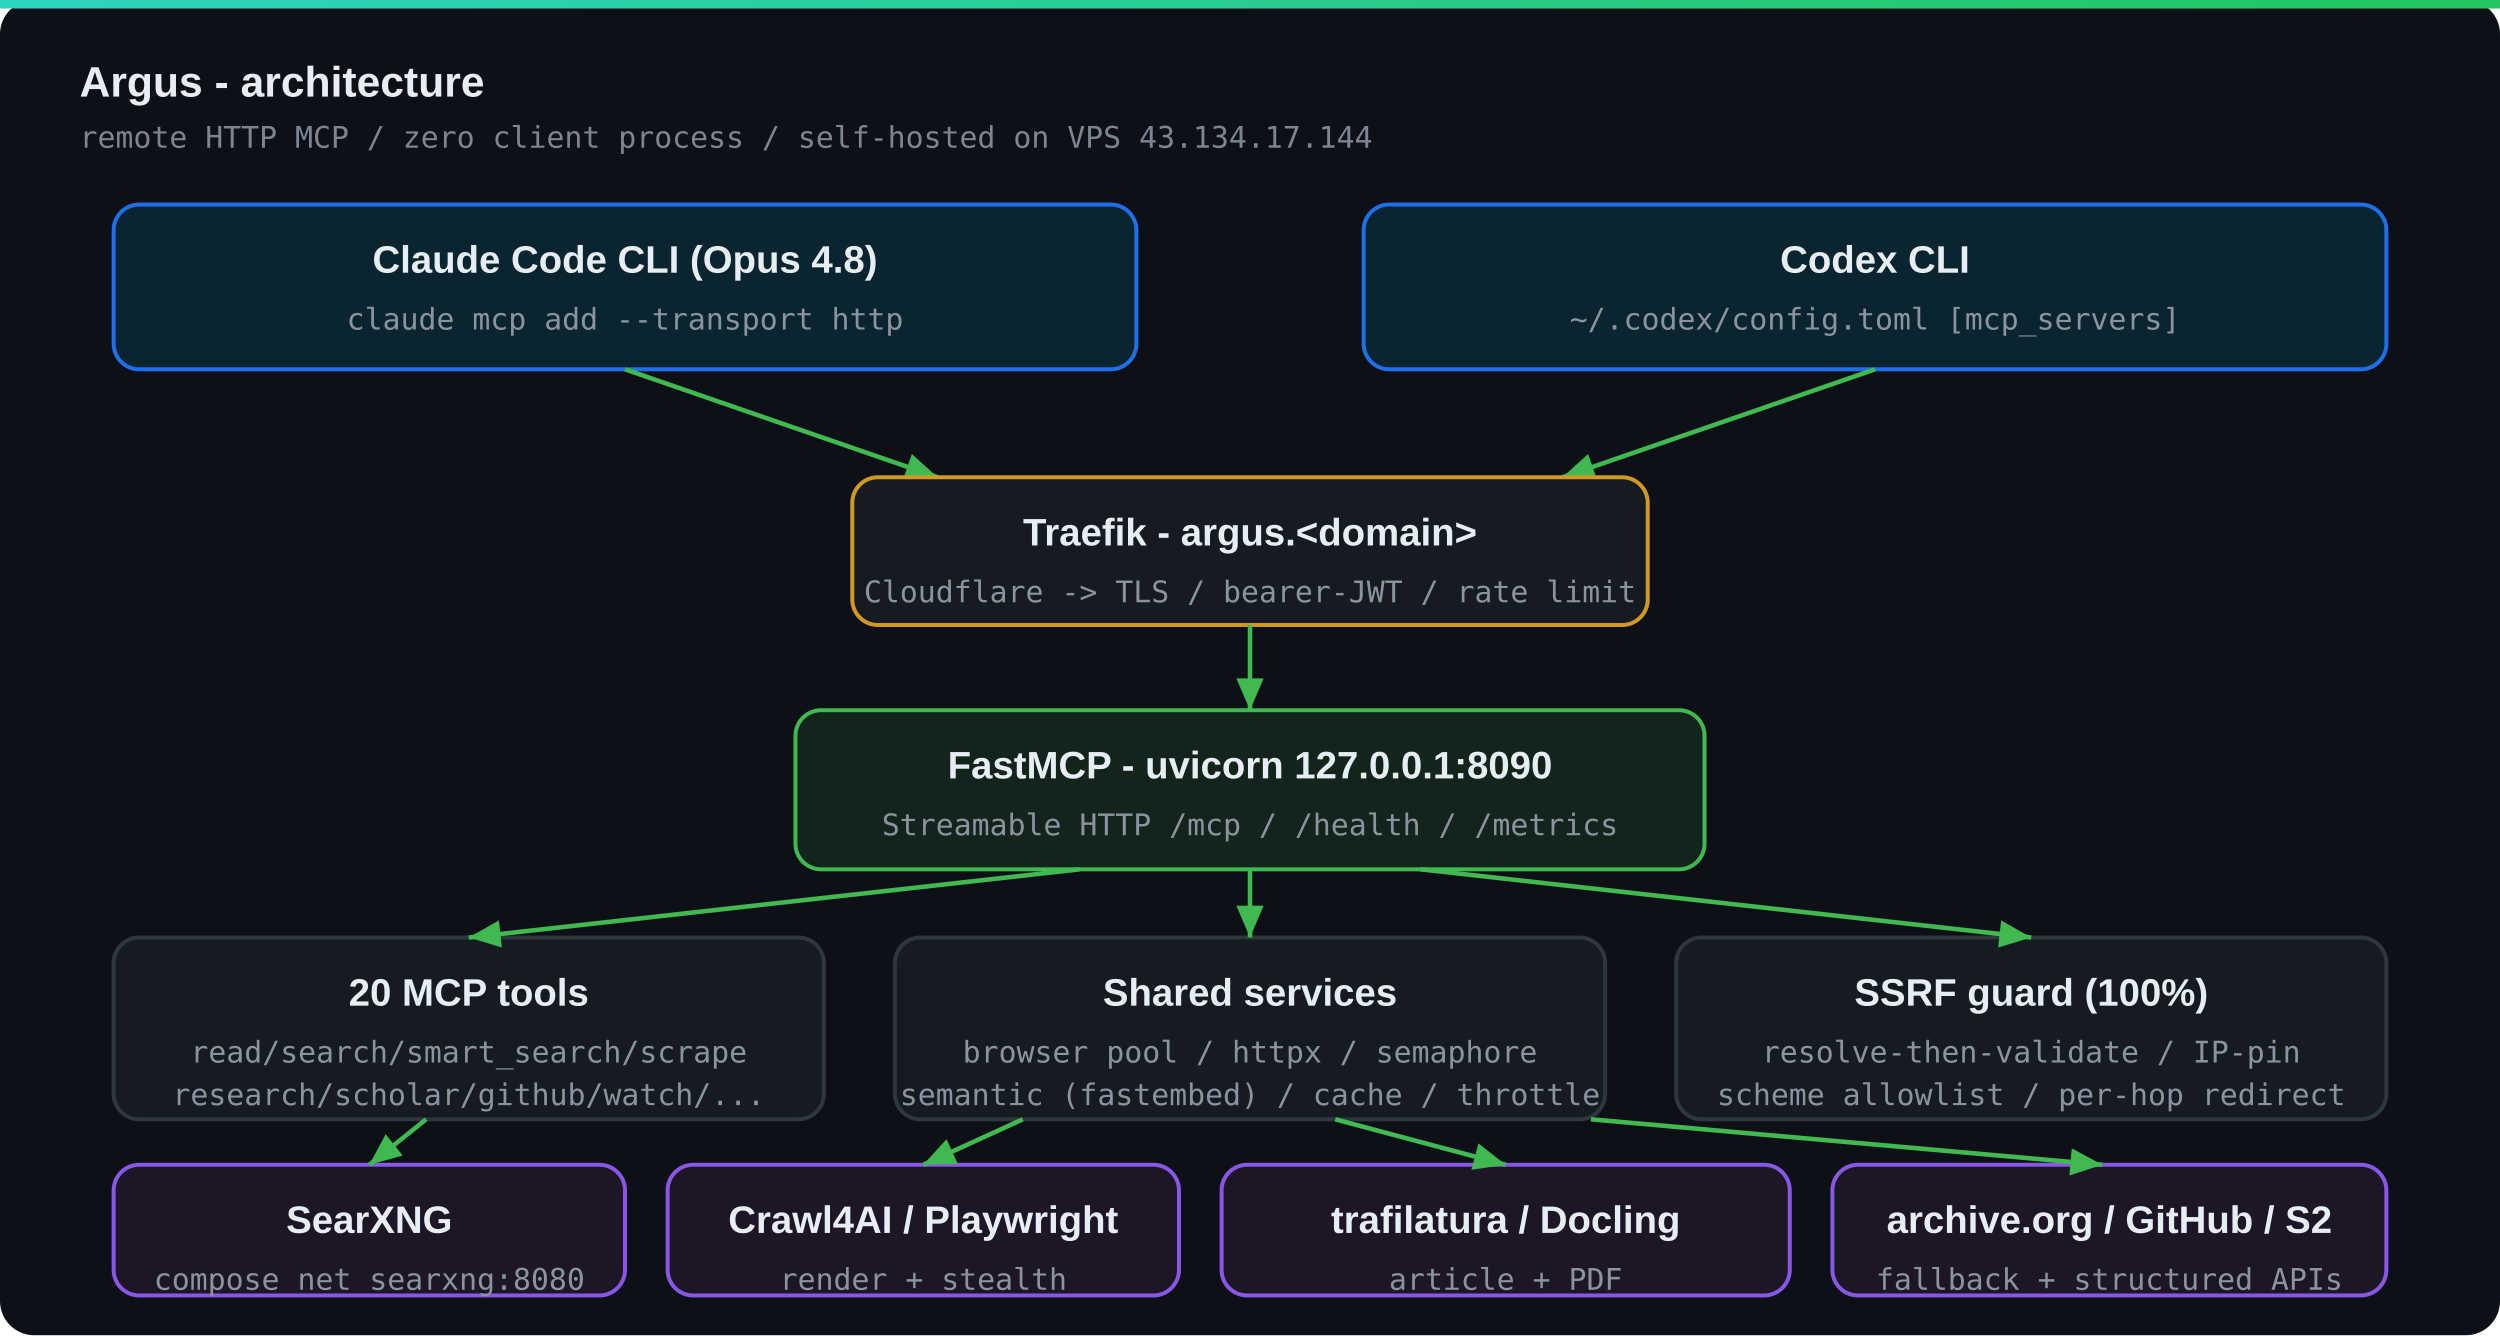
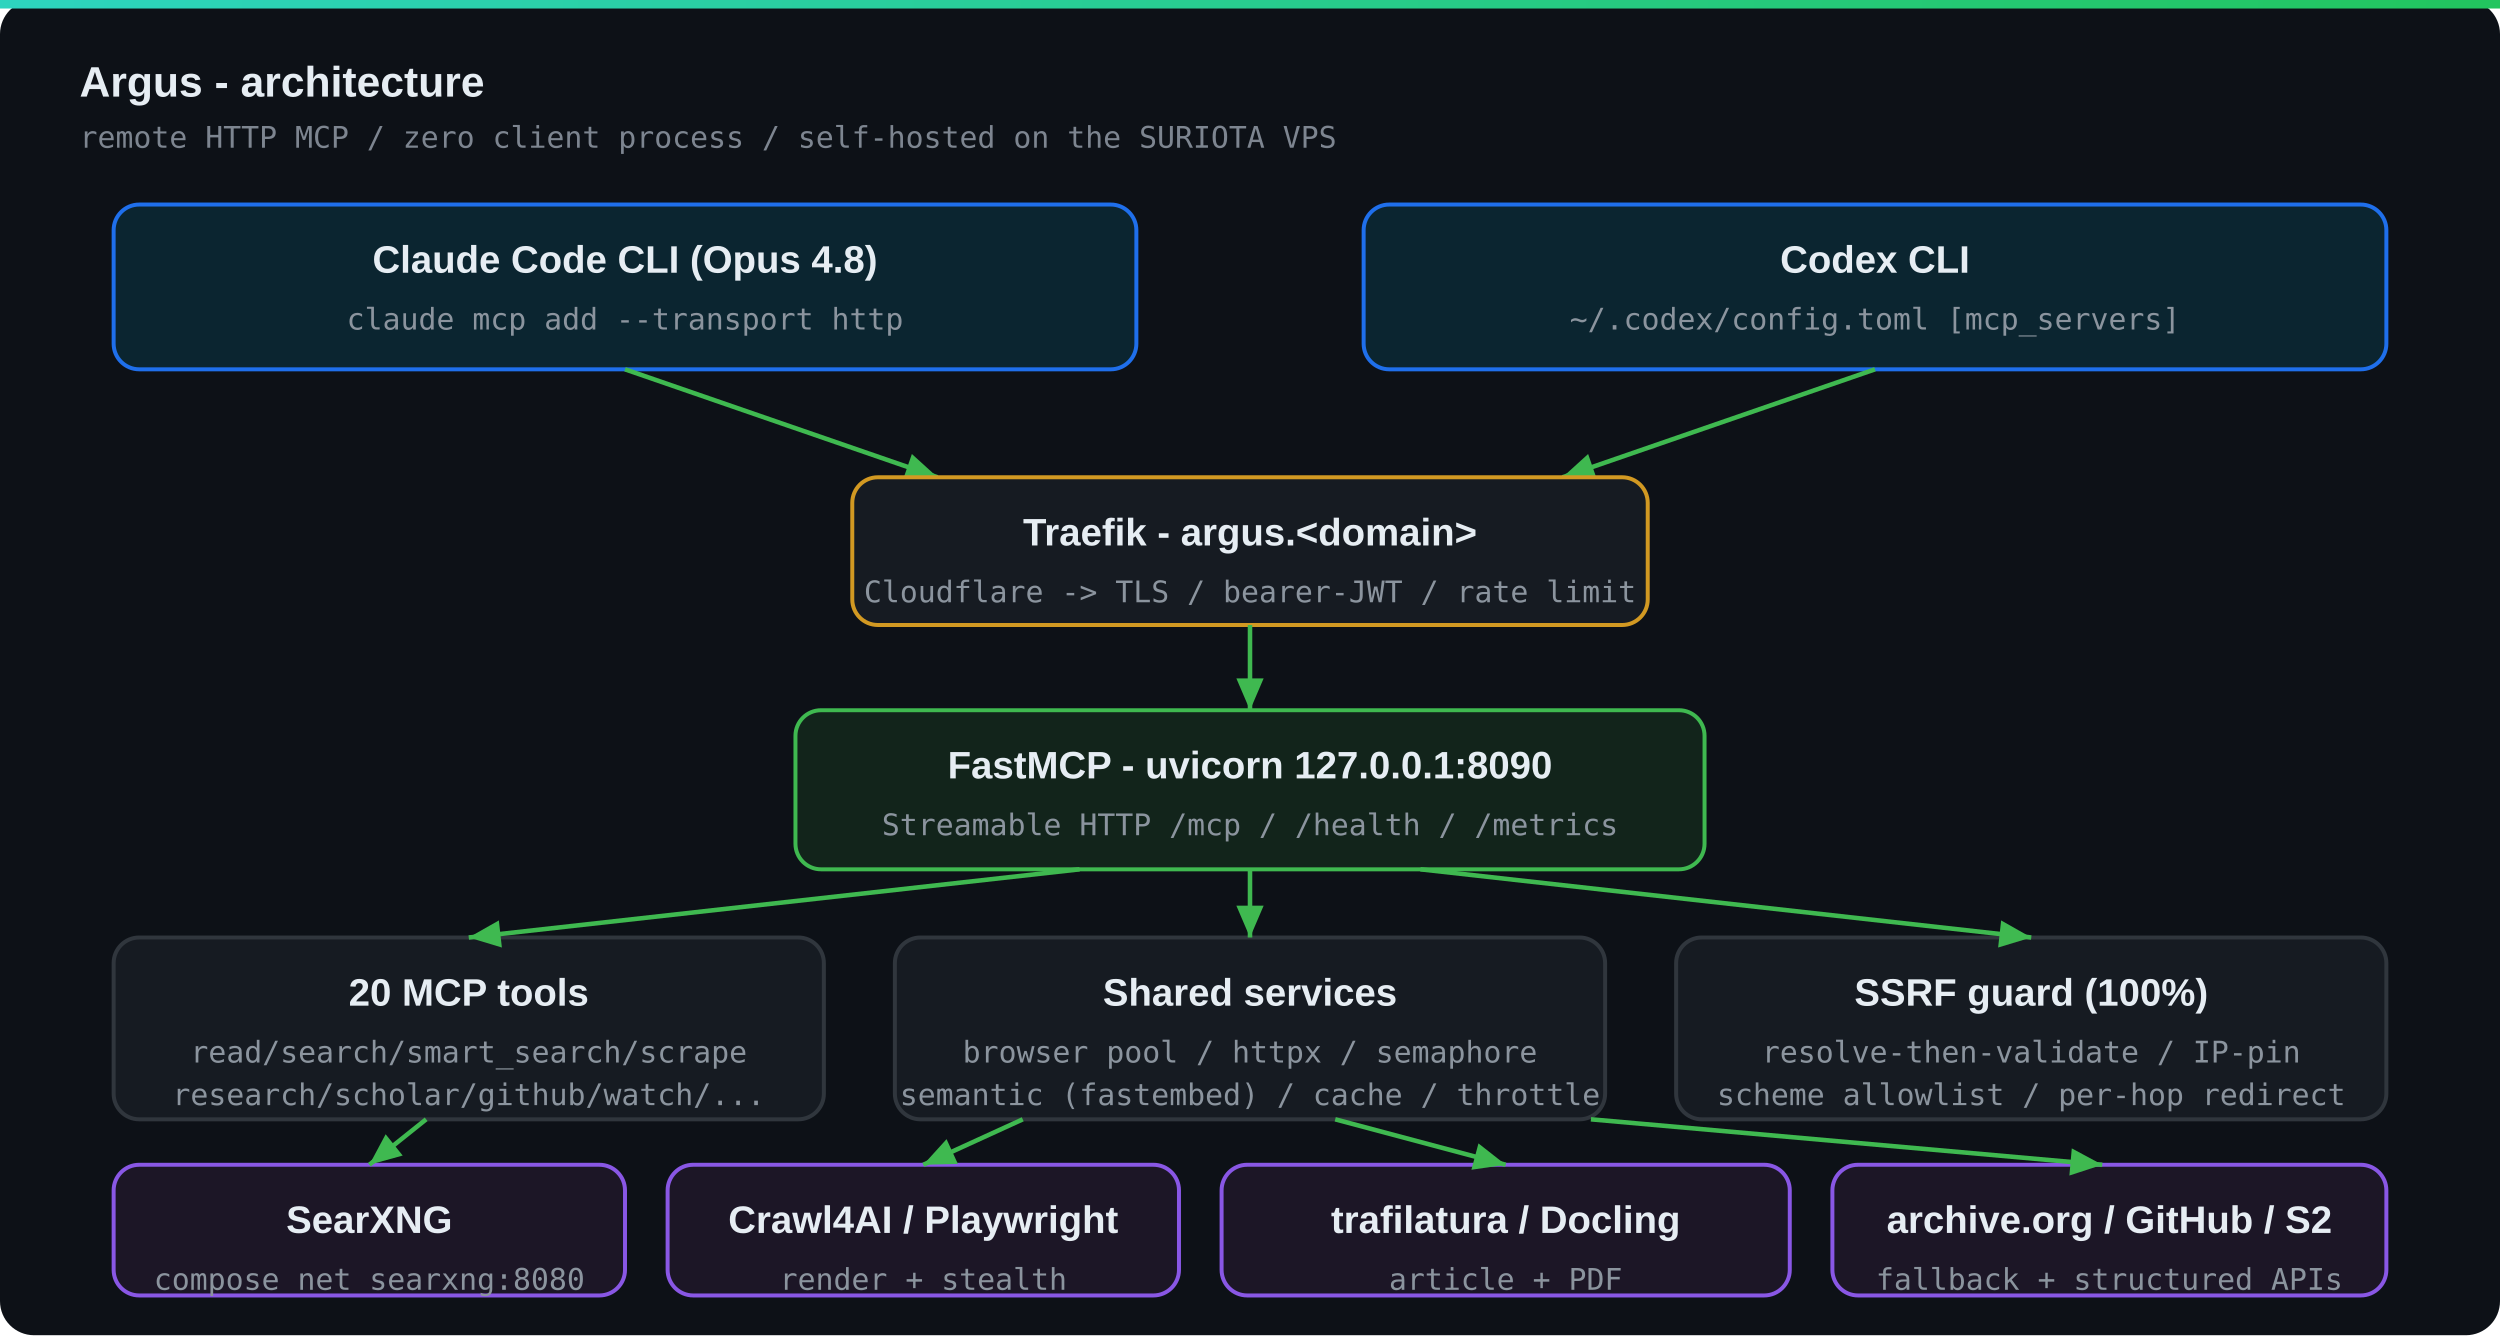
<svg xmlns="http://www.w3.org/2000/svg" width="880" height="470" viewBox="0 0 880 470" role="img" aria-label="Argus architecture">
  <defs>
    <linearGradient id="top" x1="0" y1="0" x2="1" y2="0">
      <stop offset="0" stop-color="#2dd4bf" />
      <stop offset="1" stop-color="#22c55e" />
    </linearGradient>
    <marker id="ah" markerWidth="9" markerHeight="9" refX="7" refY="3" orient="auto">
      <path d="M0,0 L7,3 L0,6 z" fill="#3fb950" />
    </marker>
  </defs>
  <rect width="880" height="470" rx="12" fill="#0d1117" />
  <rect x="0" y="0" width="880" height="3" fill="url(#top)" />
  <text x="28" y="34" font-family="Segoe UI,Arial,sans-serif" font-size="15" font-weight="800" fill="#e6edf3">Argus - architecture</text>
-   <text x="28" y="52" font-family="Consolas,monospace" font-size="10.5" fill="#7d8590">remote HTTP MCP / zero client process / self-hosted on VPS 43.134.17.144</text>
+   <text x="28" y="52" font-family="Consolas,monospace" font-size="10.5" fill="#7d8590">remote HTTP MCP / zero client process / self-hosted on the SURIOTA VPS</text>
  <rect x="40" y="72" width="360" height="58" rx="9" fill="#0b2530" stroke="#1f6feb" stroke-width="1.4" />
  <text x="220.0" y="96" text-anchor="middle" font-family="Segoe UI,Arial,sans-serif" font-size="13.5" font-weight="700" fill="#e6edf3">Claude Code CLI (Opus 4.8)</text>
  <text x="220.0" y="116" text-anchor="middle" font-family="Consolas,monospace" font-size="10.5" fill="#8b949e">claude mcp add --transport http</text>
  <rect x="480" y="72" width="360" height="58" rx="9" fill="#0b2530" stroke="#1f6feb" stroke-width="1.4" />
  <text x="660.0" y="96" text-anchor="middle" font-family="Segoe UI,Arial,sans-serif" font-size="13.5" font-weight="700" fill="#e6edf3">Codex CLI</text>
  <text x="660.0" y="116" text-anchor="middle" font-family="Consolas,monospace" font-size="10.5" fill="#8b949e">~/.codex/config.toml [mcp_servers]</text>
  <line x1="220" y1="130" x2="330" y2="168" stroke="#3fb950" stroke-width="1.6" marker-end="url(#ah)" />
  <line x1="660" y1="130" x2="550" y2="168" stroke="#3fb950" stroke-width="1.6" marker-end="url(#ah)" />
  <rect x="300" y="168" width="280" height="52" rx="9" fill="#161b22" stroke="#d29922" stroke-width="1.4" />
  <text x="440.0" y="192" text-anchor="middle" font-family="Segoe UI,Arial,sans-serif" font-size="13.5" font-weight="700" fill="#e6edf3">Traefik - argus.&lt;domain&gt;</text>
  <text x="440.0" y="212" text-anchor="middle" font-family="Consolas,monospace" font-size="10.5" fill="#8b949e">Cloudflare -&gt; TLS / bearer-JWT / rate limit</text>
  <line x1="440" y1="220" x2="440" y2="250" stroke="#3fb950" stroke-width="1.6" marker-end="url(#ah)" />
  <rect x="280" y="250" width="320" height="56" rx="9" fill="#12241b" stroke="#3fb950" stroke-width="1.4" />
  <text x="440.0" y="274" text-anchor="middle" font-family="Segoe UI,Arial,sans-serif" font-size="13.5" font-weight="700" fill="#e6edf3">FastMCP - uvicorn 127.0.0.1:8090</text>
  <text x="440.0" y="294" text-anchor="middle" font-family="Consolas,monospace" font-size="10.5" fill="#8b949e">Streamable HTTP /mcp / /health / /metrics</text>
  <rect x="40" y="330" width="250" height="64" rx="9" fill="#161b22" stroke="#30363d" stroke-width="1.4" />
  <text x="165.0" y="354" text-anchor="middle" font-family="Segoe UI,Arial,sans-serif" font-size="13.5" font-weight="700" fill="#e6edf3">20 MCP tools</text>
  <text x="165.0" y="374" text-anchor="middle" font-family="Consolas,monospace" font-size="10.5" fill="#8b949e">read/search/smart_search/scrape</text>
  <text x="165.0" y="389" text-anchor="middle" font-family="Consolas,monospace" font-size="10.5" fill="#8b949e">research/scholar/github/watch/...</text>
  <rect x="315" y="330" width="250" height="64" rx="9" fill="#161b22" stroke="#30363d" stroke-width="1.4" />
  <text x="440.0" y="354" text-anchor="middle" font-family="Segoe UI,Arial,sans-serif" font-size="13.5" font-weight="700" fill="#e6edf3">Shared services</text>
  <text x="440.0" y="374" text-anchor="middle" font-family="Consolas,monospace" font-size="10.5" fill="#8b949e">browser pool / httpx / semaphore</text>
  <text x="440.0" y="389" text-anchor="middle" font-family="Consolas,monospace" font-size="10.5" fill="#8b949e">semantic (fastembed) / cache / throttle</text>
  <rect x="590" y="330" width="250" height="64" rx="9" fill="#161b22" stroke="#30363d" stroke-width="1.4" />
  <text x="715.0" y="354" text-anchor="middle" font-family="Segoe UI,Arial,sans-serif" font-size="13.5" font-weight="700" fill="#e6edf3">SSRF guard (100%)</text>
  <text x="715.0" y="374" text-anchor="middle" font-family="Consolas,monospace" font-size="10.5" fill="#8b949e">resolve-then-validate / IP-pin</text>
  <text x="715.0" y="389" text-anchor="middle" font-family="Consolas,monospace" font-size="10.5" fill="#8b949e">scheme allowlist / per-hop redirect</text>
  <line x1="380" y1="306" x2="165" y2="330" stroke="#3fb950" stroke-width="1.6" marker-end="url(#ah)" />
  <line x1="440" y1="306" x2="440" y2="330" stroke="#3fb950" stroke-width="1.6" marker-end="url(#ah)" />
  <line x1="500" y1="306" x2="715" y2="330" stroke="#3fb950" stroke-width="1.6" marker-end="url(#ah)" />
  <rect x="40" y="410" width="180" height="46" rx="9" fill="#1c1626" stroke="#8957e5" stroke-width="1.4" />
  <text x="130.0" y="434" text-anchor="middle" font-family="Segoe UI,Arial,sans-serif" font-size="13.5" font-weight="700" fill="#e6edf3">SearXNG</text>
  <text x="130.0" y="454" text-anchor="middle" font-family="Consolas,monospace" font-size="10.5" fill="#8b949e">compose net searxng:8080</text>
  <rect x="235" y="410" width="180" height="46" rx="9" fill="#1c1626" stroke="#8957e5" stroke-width="1.4" />
  <text x="325.0" y="434" text-anchor="middle" font-family="Segoe UI,Arial,sans-serif" font-size="13.5" font-weight="700" fill="#e6edf3">Crawl4AI / Playwright</text>
  <text x="325.0" y="454" text-anchor="middle" font-family="Consolas,monospace" font-size="10.5" fill="#8b949e">render + stealth</text>
  <rect x="430" y="410" width="200" height="46" rx="9" fill="#1c1626" stroke="#8957e5" stroke-width="1.4" />
  <text x="530.0" y="434" text-anchor="middle" font-family="Segoe UI,Arial,sans-serif" font-size="13.5" font-weight="700" fill="#e6edf3">trafilatura / Docling</text>
  <text x="530.0" y="454" text-anchor="middle" font-family="Consolas,monospace" font-size="10.5" fill="#8b949e">article + PDF</text>
  <rect x="645" y="410" width="195" height="46" rx="9" fill="#1c1626" stroke="#8957e5" stroke-width="1.4" />
  <text x="742.5" y="434" text-anchor="middle" font-family="Segoe UI,Arial,sans-serif" font-size="13.5" font-weight="700" fill="#e6edf3">archive.org / GitHub / S2</text>
  <text x="742.5" y="454" text-anchor="middle" font-family="Consolas,monospace" font-size="10.5" fill="#8b949e">fallback + structured APIs</text>
  <line x1="150" y1="394" x2="130" y2="410" stroke="#3fb950" stroke-width="1.6" marker-end="url(#ah)" />
  <line x1="360" y1="394" x2="325" y2="410" stroke="#3fb950" stroke-width="1.6" marker-end="url(#ah)" />
  <line x1="470" y1="394" x2="530" y2="410" stroke="#3fb950" stroke-width="1.6" marker-end="url(#ah)" />
  <line x1="560" y1="394" x2="740" y2="410" stroke="#3fb950" stroke-width="1.6" marker-end="url(#ah)" />
</svg>
